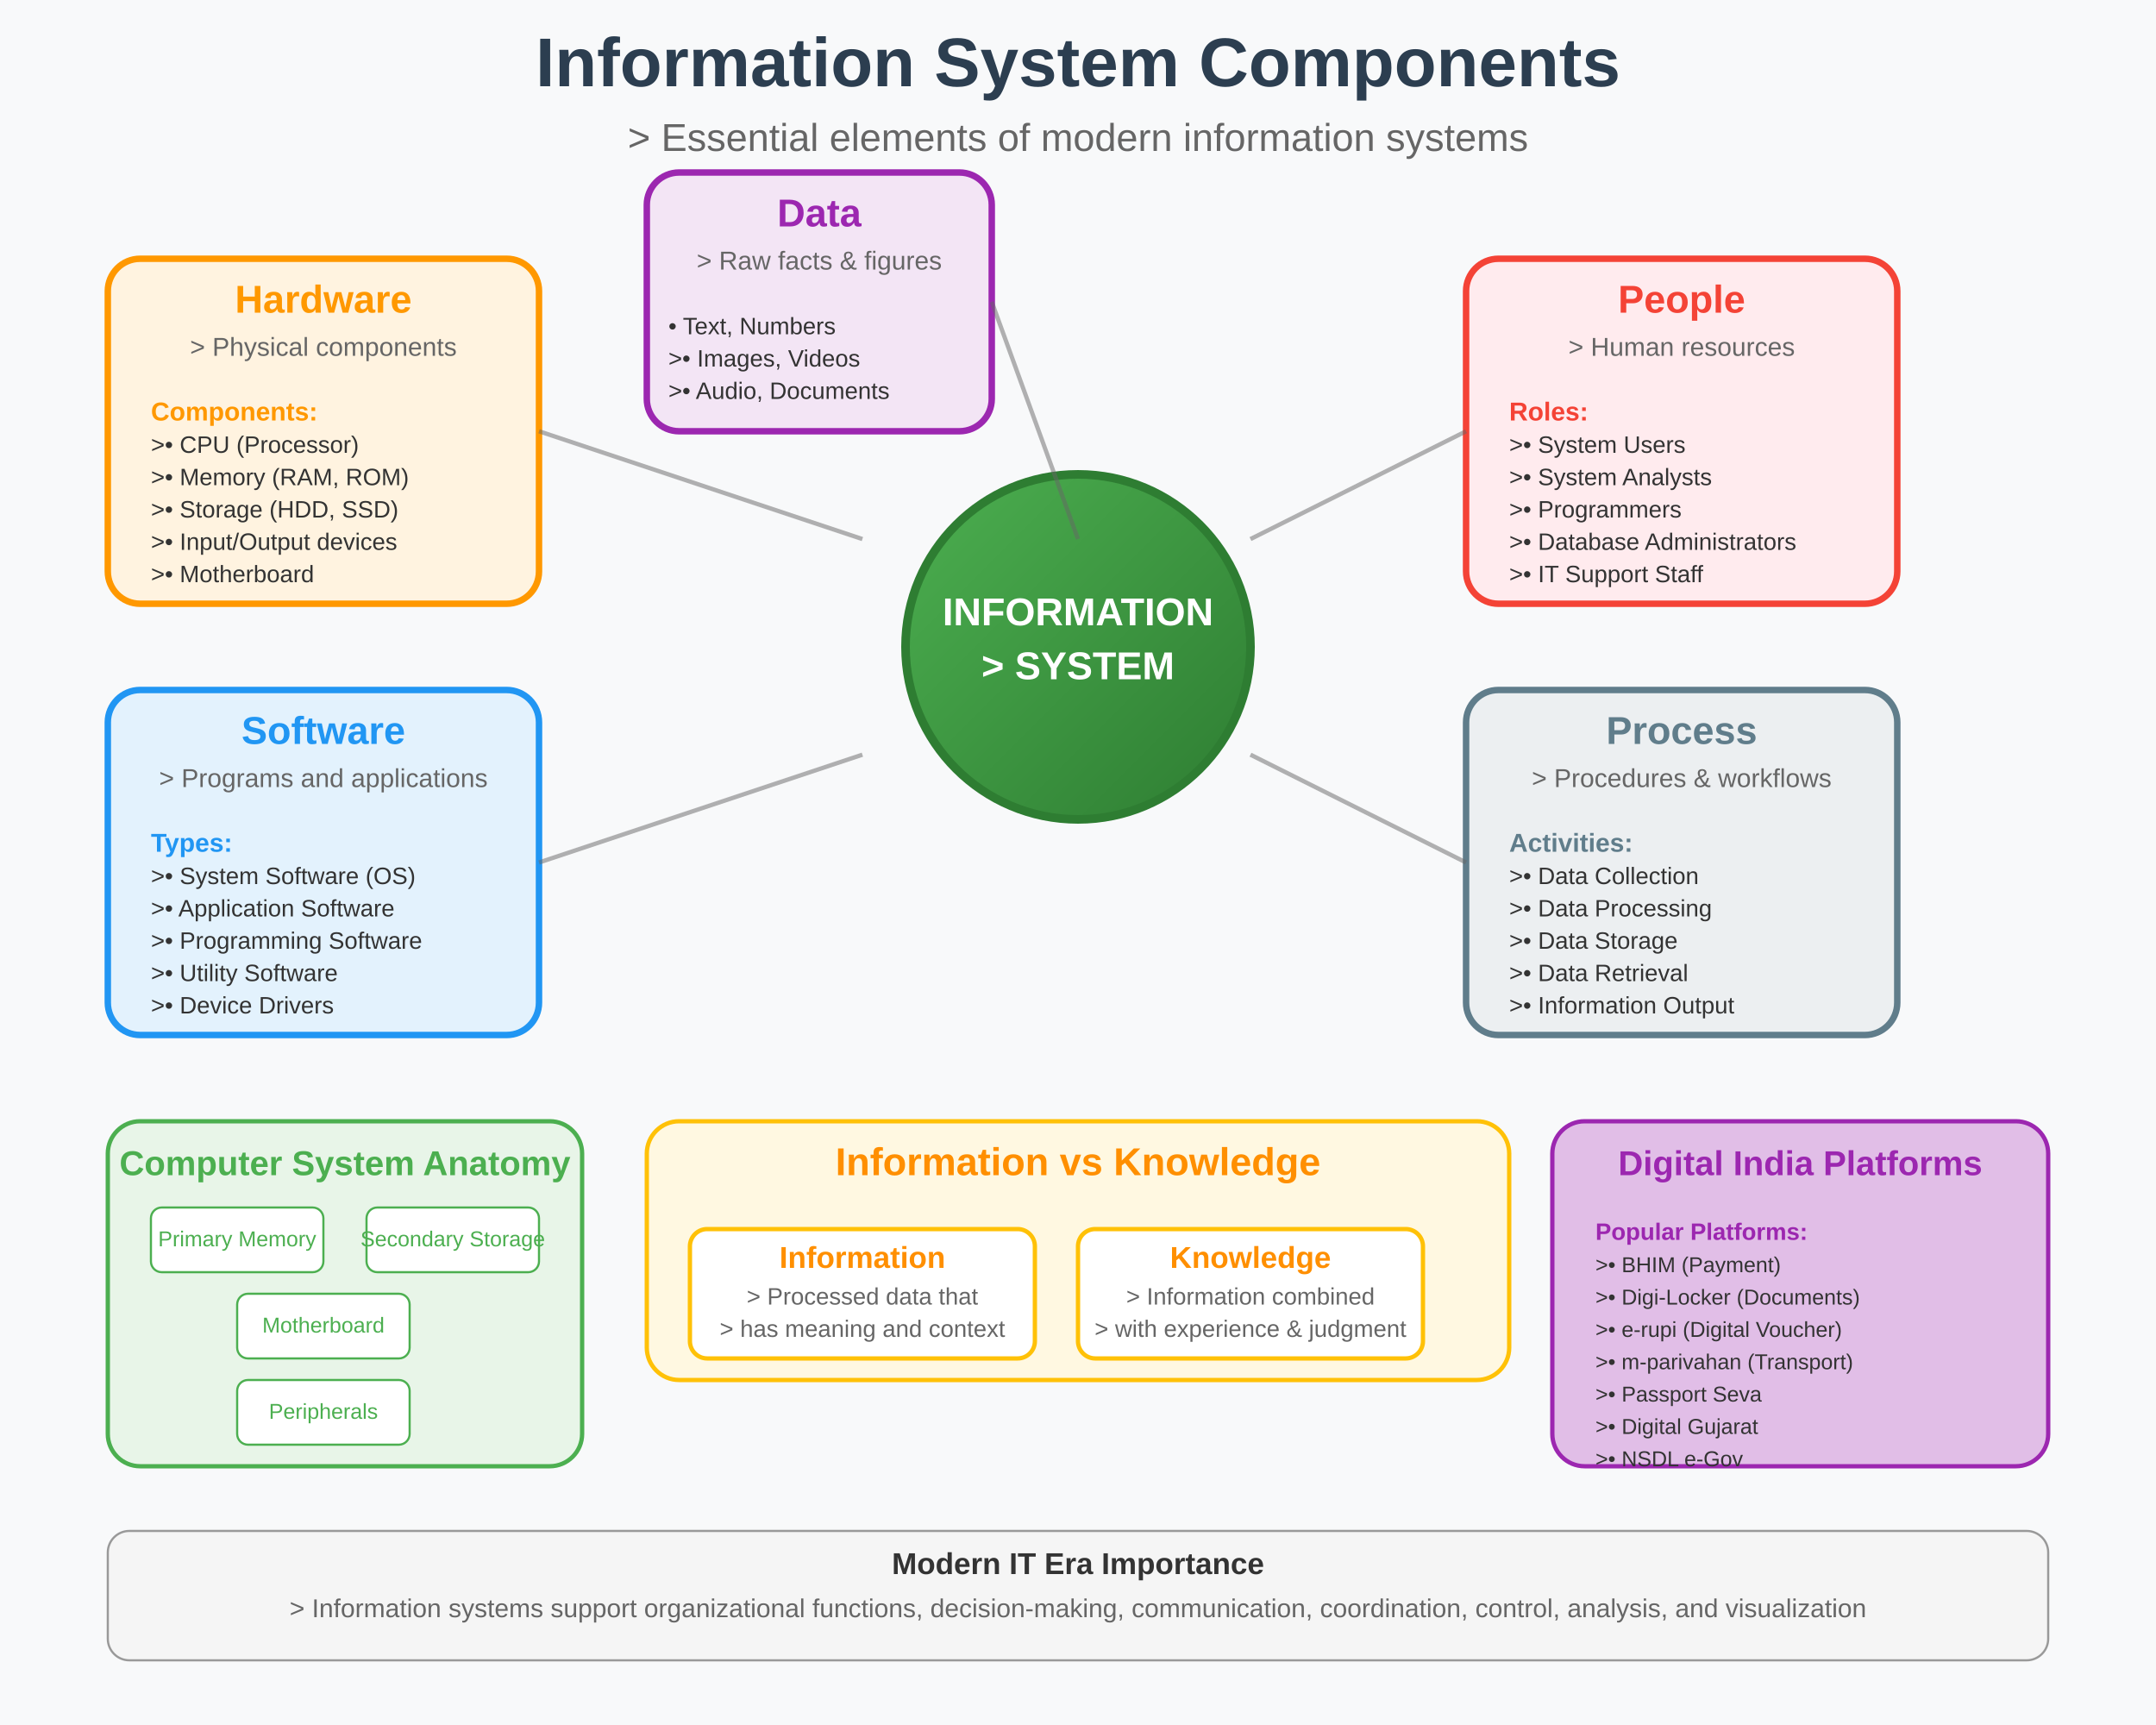
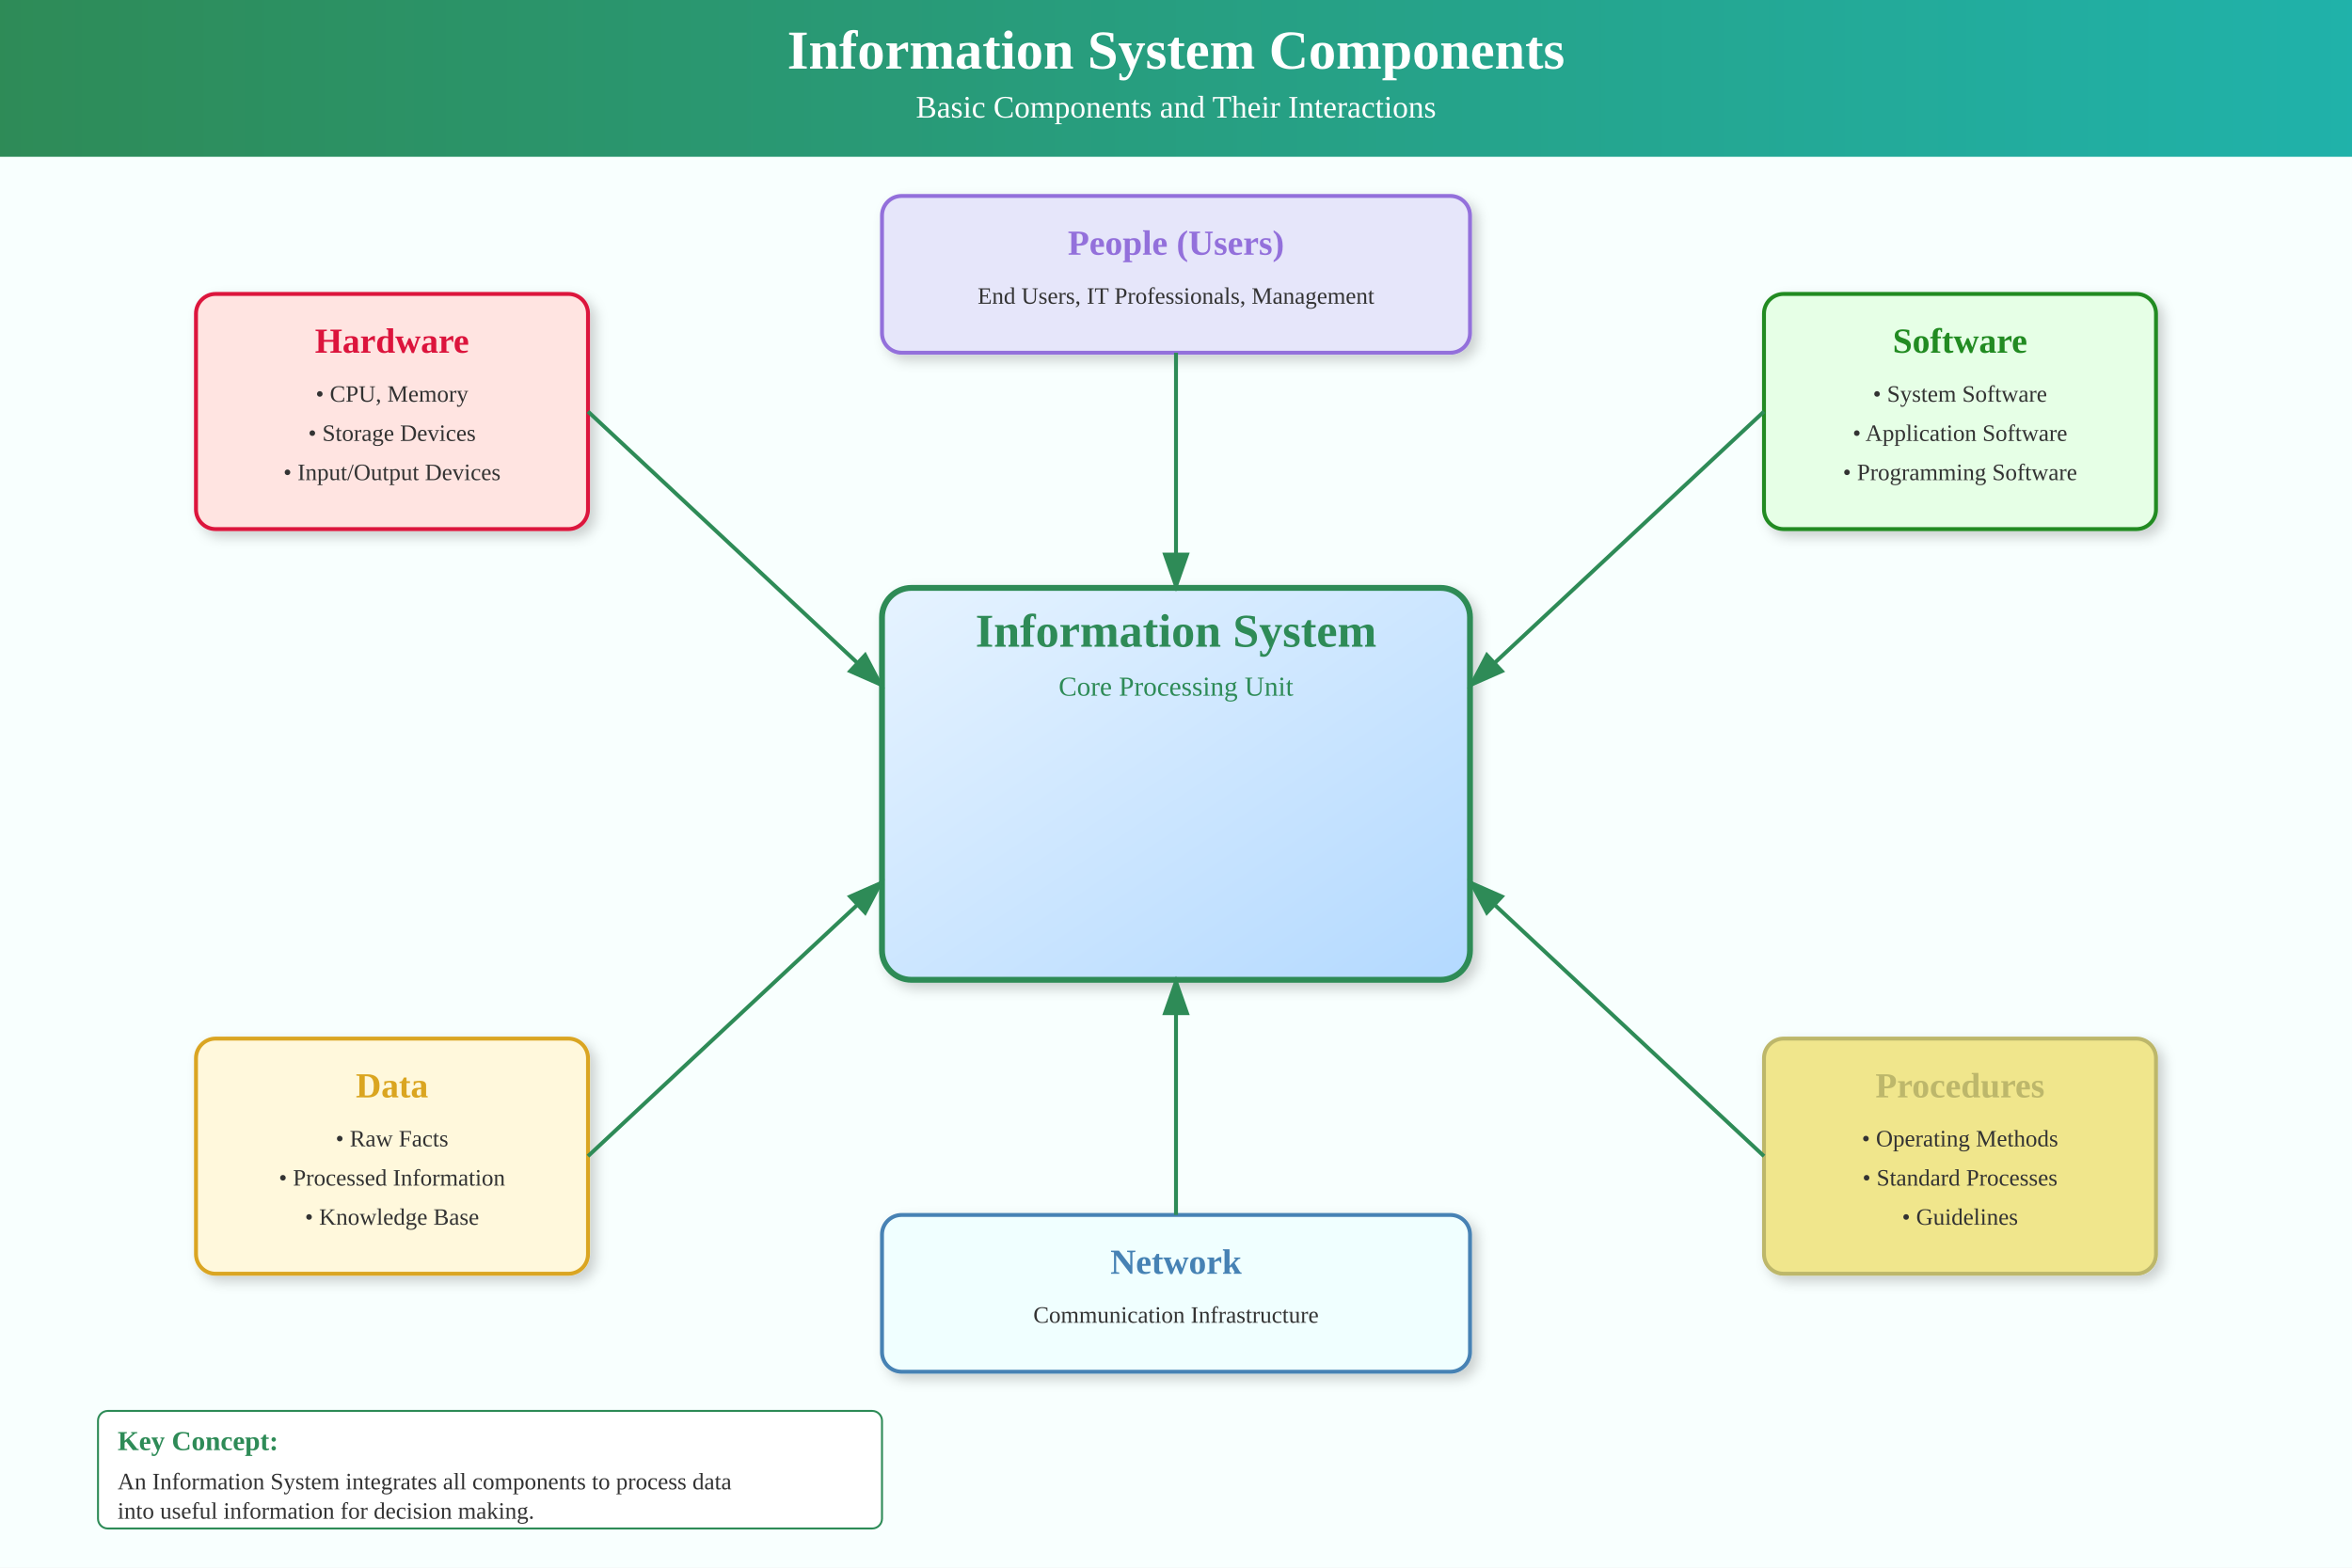
- <svg xmlns="http://www.w3.org/2000/svg" viewBox="0 0 1000 800">&gt;
+ <svg xmlns="http://www.w3.org/2000/svg" viewBox="0 0 1200 800">
  <defs>
-     <linearGradient id="isGrad" x1="0%" y1="0%" x2="100%" y2="100%">
-       <stop offset="0%" style="stop-color:#4CAF50;stop-opacity:1" />
-       <stop offset="100%" style="stop-color:#2E7D32;stop-opacity:1" />
+     <linearGradient id="headerGrad" x1="0%" y1="0%" x2="100%" y2="0%">
+       <stop offset="0%" style="stop-color:#2E8B57;stop-opacity:1" />
+       <stop offset="100%" style="stop-color:#20B2AA;stop-opacity:1" />
    </linearGradient>
-     <linearGradient id="hardwareGrad" x1="0%" y1="0%" x2="100%" y2="100%">&gt;
-       <stop offset="0%" style="stop-color:#FF9800;stop-opacity:1" />
-       <stop offset="100%" style="stop-color:#E65100;stop-opacity:1" />
+     <linearGradient id="componentGrad" x1="0%" y1="0%" x2="100%" y2="100%">
+       <stop offset="0%" style="stop-color:#E6F3FF;stop-opacity:1" />
+       <stop offset="100%" style="stop-color:#B3D9FF;stop-opacity:1" />
    </linearGradient>
-     <linearGradient id="softwareGrad" x1="0%" y1="0%" x2="100%" y2="100%">&gt;
-       <stop offset="0%" style="stop-color:#2196F3;stop-opacity:1" />
-       <stop offset="100%" style="stop-color:#0D47A1;stop-opacity:1" />
-     </linearGradient>
-     <linearGradient id="dataGrad" x1="0%" y1="0%" x2="100%" y2="100%">&gt;
-       <stop offset="0%" style="stop-color:#9C27B0;stop-opacity:1" />
-       <stop offset="100%" style="stop-color:#4A148C;stop-opacity:1" />
-     </linearGradient>
-     <linearGradient id="peopleGrad" x1="0%" y1="0%" x2="100%" y2="100%">&gt;
-       <stop offset="0%" style="stop-color:#F44336;stop-opacity:1" />
-       <stop offset="100%" style="stop-color:#B71C1C;stop-opacity:1" />
-     </linearGradient>
-     <linearGradient id="processGrad" x1="0%" y1="0%" x2="100%" y2="100%">&gt;
-       <stop offset="0%" style="stop-color:#607D8B;stop-opacity:1" />
-       <stop offset="100%" style="stop-color:#37474F;stop-opacity:1" />
-     </linearGradient>
-     <marker id="arrowhead" markerWidth="10" markerHeight="7" refX="9" refY="3.5" orient="auto">&gt;
-       <polygon points="0 0, 10 3.5, 0 7" fill="#666" />
+     <filter id="shadow" x="-20%" y="-20%" width="140%" height="140%">
+       <feDropShadow dx="3" dy="3" stdDeviation="3" flood-color="#00000030" />
+     </filter>
+     <marker id="arrowhead" markerWidth="10" markerHeight="7" refX="9" refY="3.5" orient="auto">
+       <polygon points="0 0, 10 3.5, 0 7" fill="#2E8B57" />
    </marker>
-   </defs>&gt;
- 
-   
-   <rect width="1000" height="800" fill="#F8F9FA" />
-   <text x="500" y="40" font-family="Arial, sans-serif" font-size="32" font-weight="bold" text-anchor="middle" fill="#2C3E50">
-     Information System Components
-   </text>
-   <text x="500" y="70" font-family="Arial, sans-serif" font-size="18" text-anchor="middle" fill="#666">&gt;
-     Essential elements of modern information systems
-   </text>
- 
-   &gt;
-   <g transform="translate(400, 200)">
-     <circle cx="100" cy="100" r="80" fill="url(#isGrad)" stroke="#2E7D32" stroke-width="4" />
-     <text x="100" y="90" font-family="Arial, sans-serif" font-size="18" font-weight="bold" text-anchor="middle" fill="white">
-       INFORMATION
-     </text>
-     <text x="100" y="115" font-family="Arial, sans-serif" font-size="18" font-weight="bold" text-anchor="middle" fill="white">&gt;
-       SYSTEM
-     </text>
-   </g>&gt;
- 
-   
-   <g transform="translate(50, 120)">
-     <rect x="0" y="0" width="200" height="160" rx="15" fill="#FFF3E0" stroke="#FF9800" stroke-width="3" />
-     <text x="100" y="25" font-family="Arial, sans-serif" font-size="18" font-weight="bold" text-anchor="middle" fill="#FF9800">
-       Hardware
-     </text>
-     <text x="100" y="45" font-family="Arial, sans-serif" font-size="12" text-anchor="middle" fill="#666">&gt;
-       Physical components
-     </text>
- 
-     &gt;
-     <g transform="translate(20, 60)">
-       <text x="0" y="15" font-family="Arial, sans-serif" font-size="12" font-weight="bold" fill="#FF9800">Components:</text>
-       <text x="0" y="30" font-family="Arial, sans-serif" font-size="11" fill="#333">&gt;• CPU (Processor)</text>
-       <text x="0" y="45" font-family="Arial, sans-serif" font-size="11" fill="#333">&gt;• Memory (RAM, ROM)</text>
-       <text x="0" y="60" font-family="Arial, sans-serif" font-size="11" fill="#333">&gt;• Storage (HDD, SSD)</text>
-       <text x="0" y="75" font-family="Arial, sans-serif" font-size="11" fill="#333">&gt;• Input/Output devices</text>
-       <text x="0" y="90" font-family="Arial, sans-serif" font-size="11" fill="#333">&gt;• Motherboard</text>
-     </g>&gt;
-   </g>
- 
-   &gt;
-   <g transform="translate(50, 320)">
-     <rect x="0" y="0" width="200" height="160" rx="15" fill="#E3F2FD" stroke="#2196F3" stroke-width="3" />
-     <text x="100" y="25" font-family="Arial, sans-serif" font-size="18" font-weight="bold" text-anchor="middle" fill="#2196F3">
-       Software
-     </text>
-     <text x="100" y="45" font-family="Arial, sans-serif" font-size="12" text-anchor="middle" fill="#666">&gt;
-       Programs and applications
-     </text>
- 
-     &gt;
-     <g transform="translate(20, 60)">
-       <text x="0" y="15" font-family="Arial, sans-serif" font-size="12" font-weight="bold" fill="#2196F3">Types:</text>
-       <text x="0" y="30" font-family="Arial, sans-serif" font-size="11" fill="#333">&gt;• System Software (OS)</text>
-       <text x="0" y="45" font-family="Arial, sans-serif" font-size="11" fill="#333">&gt;• Application Software</text>
-       <text x="0" y="60" font-family="Arial, sans-serif" font-size="11" fill="#333">&gt;• Programming Software</text>
-       <text x="0" y="75" font-family="Arial, sans-serif" font-size="11" fill="#333">&gt;• Utility Software</text>
-       <text x="0" y="90" font-family="Arial, sans-serif" font-size="11" fill="#333">&gt;• Device Drivers</text>
-     </g>&gt;
-   </g>
- 
-   &gt;
-   <g transform="translate(300, 80)">
-     <rect x="0" y="0" width="160" height="120" rx="15" fill="#F3E5F5" stroke="#9C27B0" stroke-width="3" />
-     <text x="80" y="25" font-family="Arial, sans-serif" font-size="18" font-weight="bold" text-anchor="middle" fill="#9C27B0">
-       Data
-     </text>
-     <text x="80" y="45" font-family="Arial, sans-serif" font-size="12" text-anchor="middle" fill="#666">&gt;
-       Raw facts &amp; figures
-     </text>
- 
-     &gt;
-     <g transform="translate(10, 60)">
-       <text x="0" y="15" font-family="Arial, sans-serif" font-size="11" fill="#333">• Text, Numbers</text>
-       <text x="0" y="30" font-family="Arial, sans-serif" font-size="11" fill="#333">&gt;• Images, Videos</text>
-       <text x="0" y="45" font-family="Arial, sans-serif" font-size="11" fill="#333">&gt;• Audio, Documents</text>
-     </g>&gt;
-   </g>
- 
-   &gt;
-   <g transform="translate(680, 120)">
-     <rect x="0" y="0" width="200" height="160" rx="15" fill="#FFEBEE" stroke="#F44336" stroke-width="3" />
-     <text x="100" y="25" font-family="Arial, sans-serif" font-size="18" font-weight="bold" text-anchor="middle" fill="#F44336">
-       People
-     </text>
-     <text x="100" y="45" font-family="Arial, sans-serif" font-size="12" text-anchor="middle" fill="#666">&gt;
-       Human resources
-     </text>
- 
-     &gt;
-     <g transform="translate(20, 60)">
-       <text x="0" y="15" font-family="Arial, sans-serif" font-size="12" font-weight="bold" fill="#F44336">Roles:</text>
-       <text x="0" y="30" font-family="Arial, sans-serif" font-size="11" fill="#333">&gt;• System Users</text>
-       <text x="0" y="45" font-family="Arial, sans-serif" font-size="11" fill="#333">&gt;• System Analysts</text>
-       <text x="0" y="60" font-family="Arial, sans-serif" font-size="11" fill="#333">&gt;• Programmers</text>
-       <text x="0" y="75" font-family="Arial, sans-serif" font-size="11" fill="#333">&gt;• Database Administrators</text>
-       <text x="0" y="90" font-family="Arial, sans-serif" font-size="11" fill="#333">&gt;• IT Support Staff</text>
-     </g>&gt;
-   </g>
- 
-   &gt;
-   <g transform="translate(680, 320)">
-     <rect x="0" y="0" width="200" height="160" rx="15" fill="#ECEFF1" stroke="#607D8B" stroke-width="3" />
-     <text x="100" y="25" font-family="Arial, sans-serif" font-size="18" font-weight="bold" text-anchor="middle" fill="#607D8B">
-       Process
-     </text>
-     <text x="100" y="45" font-family="Arial, sans-serif" font-size="12" text-anchor="middle" fill="#666">&gt;
-       Procedures &amp; workflows
-     </text>
- 
-     &gt;
-     <g transform="translate(20, 60)">
-       <text x="0" y="15" font-family="Arial, sans-serif" font-size="12" font-weight="bold" fill="#607D8B">Activities:</text>
-       <text x="0" y="30" font-family="Arial, sans-serif" font-size="11" fill="#333">&gt;• Data Collection</text>
-       <text x="0" y="45" font-family="Arial, sans-serif" font-size="11" fill="#333">&gt;• Data Processing</text>
-       <text x="0" y="60" font-family="Arial, sans-serif" font-size="11" fill="#333">&gt;• Data Storage</text>
-       <text x="0" y="75" font-family="Arial, sans-serif" font-size="11" fill="#333">&gt;• Data Retrieval</text>
-       <text x="0" y="90" font-family="Arial, sans-serif" font-size="11" fill="#333">&gt;• Information Output</text>
-     </g>&gt;
-   </g>
- 
-   &gt;
-   <g transform="translate(300, 520)">
-     <rect x="0" y="0" width="400" height="120" rx="15" fill="#FFF8E1" stroke="#FFC107" stroke-width="2" />
-     <text x="200" y="25" font-family="Arial, sans-serif" font-size="18" font-weight="bold" text-anchor="middle" fill="#FF8F00">
-       Information vs Knowledge
-     </text>
- 
-     &gt;
-     <g transform="translate(20, 50)">
-       <rect x="0" y="0" width="160" height="60" rx="8" fill="white" stroke="#FFC107" stroke-width="2" />
-       <text x="80" y="18" font-family="Arial, sans-serif" font-size="14" font-weight="bold" text-anchor="middle" fill="#FF8F00">
-         Information
-       </text>
-       <text x="80" y="35" font-family="Arial, sans-serif" font-size="11" text-anchor="middle" fill="#666">&gt;
-         Processed data that
-       </text>
-       <text x="80" y="50" font-family="Arial, sans-serif" font-size="11" text-anchor="middle" fill="#666">&gt;
-         has meaning and context
-       </text>
-     </g>&gt;
- 
-     
-     <g transform="translate(200, 50)">
-       <rect x="0" y="0" width="160" height="60" rx="8" fill="white" stroke="#FFC107" stroke-width="2" />
-       <text x="80" y="18" font-family="Arial, sans-serif" font-size="14" font-weight="bold" text-anchor="middle" fill="#FF8F00">
-         Knowledge
-       </text>
-       <text x="80" y="35" font-family="Arial, sans-serif" font-size="11" text-anchor="middle" fill="#666">&gt;
-         Information combined
-       </text>
-       <text x="80" y="50" font-family="Arial, sans-serif" font-size="11" text-anchor="middle" fill="#666">&gt;
-         with experience &amp; judgment
-       </text>
-     </g>&gt;
-   </g>
- 
-   &gt;
-   <g transform="translate(50, 520)">
-     <rect x="0" y="0" width="220" height="160" rx="15" fill="#E8F5E8" stroke="#4CAF50" stroke-width="2" />
-     <text x="110" y="25" font-family="Arial, sans-serif" font-size="16" font-weight="bold" text-anchor="middle" fill="#4CAF50">
-       Computer System Anatomy
-     </text>
-     <g transform="translate(20, 40)">&gt;
-       
-       <g transform="translate(0, 0)">
-         <rect x="0" y="0" width="80" height="30" rx="5" fill="white" stroke="#4CAF50" stroke-width="1" />
-         <text x="40" y="18" font-family="Arial, sans-serif" font-size="10" text-anchor="middle" fill="#4CAF50">Primary Memory</text>
-       </g>&gt;
- 
-       
-       <g transform="translate(100, 0)">
-         <rect x="0" y="0" width="80" height="30" rx="5" fill="white" stroke="#4CAF50" stroke-width="1" />
-         <text x="40" y="18" font-family="Arial, sans-serif" font-size="10" text-anchor="middle" fill="#4CAF50">Secondary Storage</text>
-       </g>&gt;
- 
-       
-       <g transform="translate(40, 40)">
-         <rect x="0" y="0" width="80" height="30" rx="5" fill="white" stroke="#4CAF50" stroke-width="1" />
-         <text x="40" y="18" font-family="Arial, sans-serif" font-size="10" text-anchor="middle" fill="#4CAF50">Motherboard</text>
-       </g>&gt;
- 
-       
-       <g transform="translate(40, 80)">
-         <rect x="0" y="0" width="80" height="30" rx="5" fill="white" stroke="#4CAF50" stroke-width="1" />
-         <text x="40" y="18" font-family="Arial, sans-serif" font-size="10" text-anchor="middle" fill="#4CAF50">Peripherals</text>
-       </g>&gt;
-     </g>
-   </g>&gt;
- 
-   
-   <g transform="translate(720, 520)">
-     <rect x="0" y="0" width="230" height="160" rx="15" fill="#E1BEE7" stroke="#9C27B0" stroke-width="2" />
-     <text x="115" y="25" font-family="Arial, sans-serif" font-size="16" font-weight="bold" text-anchor="middle" fill="#9C27B0">
-       Digital India Platforms
-     </text>
-     <g transform="translate(20, 40)">&gt;
-       <text x="0" y="15" font-family="Arial, sans-serif" font-size="11" font-weight="bold" fill="#9C27B0">Popular Platforms:</text>
-       <text x="0" y="30" font-family="Arial, sans-serif" font-size="10" fill="#333">&gt;• BHIM (Payment)</text>
-       <text x="0" y="45" font-family="Arial, sans-serif" font-size="10" fill="#333">&gt;• Digi-Locker (Documents)</text>
-       <text x="0" y="60" font-family="Arial, sans-serif" font-size="10" fill="#333">&gt;• e-rupi (Digital Voucher)</text>
-       <text x="0" y="75" font-family="Arial, sans-serif" font-size="10" fill="#333">&gt;• m-parivahan (Transport)</text>
-       <text x="0" y="90" font-family="Arial, sans-serif" font-size="10" fill="#333">&gt;• Passport Seva</text>
-       <text x="0" y="105" font-family="Arial, sans-serif" font-size="10" fill="#333">&gt;• Digital Gujarat</text>
-       <text x="0" y="120" font-family="Arial, sans-serif" font-size="10" fill="#333">&gt;• NSDL e-Gov</text>
-     </g>&gt;
-   </g>
- 
-   &gt;
-   <line x1="250" y1="200" x2="400" y2="250" stroke="#666" stroke-width="2" opacity="0.5" />
-   <line x1="250" y1="400" x2="400" y2="350" stroke="#666" stroke-width="2" opacity="0.5" />
-   <line x1="460" y1="140" x2="500" y2="250" stroke="#666" stroke-width="2" opacity="0.5" />
-   <line x1="680" y1="200" x2="580" y2="250" stroke="#666" stroke-width="2" opacity="0.5" />
-   <line x1="680" y1="400" x2="580" y2="350" stroke="#666" stroke-width="2" opacity="0.5" />
-   <g transform="translate(50, 710)">
-     <rect x="0" y="0" width="900" height="60" rx="10" fill="#F5F5F5" stroke="#999" stroke-width="1" />
-     <text x="450" y="20" font-family="Arial, sans-serif" font-size="14" font-weight="bold" text-anchor="middle" fill="#333">
-       Modern IT Era Importance
-     </text>
-     <text x="450" y="40" font-family="Arial, sans-serif" font-size="12" text-anchor="middle" fill="#666">&gt;
-       Information systems support organizational functions, decision-making, communication, coordination, control, analysis, and visualization
-     </text>
-   </g>&gt;
+   </defs>
+   <rect width="1200" height="800" fill="#F8FFFE" />
+   <rect x="0" y="0" width="1200" height="80" fill="url(#headerGrad)" />
+   <text x="600" y="35" text-anchor="middle" fill="white" font-size="28" font-weight="bold">Information System Components</text>
+   <text x="600" y="60" text-anchor="middle" fill="white" font-size="16">Basic Components and Their Interactions</text>
+   <rect x="450" y="300" width="300" height="200" rx="15" fill="url(#componentGrad)" stroke="#2E8B57" stroke-width="3" filter="url(#shadow)" />
+   <text x="600" y="330" text-anchor="middle" fill="#2E8B57" font-size="24" font-weight="bold">Information System</text>
+   <text x="600" y="355" text-anchor="middle" fill="#2E8B57" font-size="14">Core Processing Unit</text>
+   <rect x="100" y="150" width="200" height="120" rx="10" fill="#FFE4E1" stroke="#DC143C" stroke-width="2" filter="url(#shadow)" />
+   <text x="200" y="180" text-anchor="middle" fill="#DC143C" font-size="18" font-weight="bold">Hardware</text>
+   <text x="200" y="205" text-anchor="middle" fill="#333" font-size="12">• CPU, Memory</text>
+   <text x="200" y="225" text-anchor="middle" fill="#333" font-size="12">• Storage Devices</text>
+   <text x="200" y="245" text-anchor="middle" fill="#333" font-size="12">• Input/Output Devices</text>
+   <rect x="900" y="150" width="200" height="120" rx="10" fill="#E6FFE6" stroke="#228B22" stroke-width="2" filter="url(#shadow)" />
+   <text x="1000" y="180" text-anchor="middle" fill="#228B22" font-size="18" font-weight="bold">Software</text>
+   <text x="1000" y="205" text-anchor="middle" fill="#333" font-size="12">• System Software</text>
+   <text x="1000" y="225" text-anchor="middle" fill="#333" font-size="12">• Application Software</text>
+   <text x="1000" y="245" text-anchor="middle" fill="#333" font-size="12">• Programming Software</text>
+   <rect x="100" y="530" width="200" height="120" rx="10" fill="#FFF8DC" stroke="#DAA520" stroke-width="2" filter="url(#shadow)" />
+   <text x="200" y="560" text-anchor="middle" fill="#DAA520" font-size="18" font-weight="bold">Data</text>
+   <text x="200" y="585" text-anchor="middle" fill="#333" font-size="12">• Raw Facts</text>
+   <text x="200" y="605" text-anchor="middle" fill="#333" font-size="12">• Processed Information</text>
+   <text x="200" y="625" text-anchor="middle" fill="#333" font-size="12">• Knowledge Base</text>
+   <rect x="900" y="530" width="200" height="120" rx="10" fill="#F0E68C" stroke="#BDB76B" stroke-width="2" filter="url(#shadow)" />
+   <text x="1000" y="560" text-anchor="middle" fill="#BDB76B" font-size="18" font-weight="bold">Procedures</text>
+   <text x="1000" y="585" text-anchor="middle" fill="#333" font-size="12">• Operating Methods</text>
+   <text x="1000" y="605" text-anchor="middle" fill="#333" font-size="12">• Standard Processes</text>
+   <text x="1000" y="625" text-anchor="middle" fill="#333" font-size="12">• Guidelines</text>
+   <rect x="450" y="100" width="300" height="80" rx="10" fill="#E6E6FA" stroke="#9370DB" stroke-width="2" filter="url(#shadow)" />
+   <text x="600" y="130" text-anchor="middle" fill="#9370DB" font-size="18" font-weight="bold">People (Users)</text>
+   <text x="600" y="155" text-anchor="middle" fill="#333" font-size="12">End Users, IT Professionals, Management</text>
+   <rect x="450" y="620" width="300" height="80" rx="10" fill="#F0FFFF" stroke="#4682B4" stroke-width="2" filter="url(#shadow)" />
+   <text x="600" y="650" text-anchor="middle" fill="#4682B4" font-size="18" font-weight="bold">Network</text>
+   <text x="600" y="675" text-anchor="middle" fill="#333" font-size="12">Communication Infrastructure</text>
+   <path d="M300 210 L450 350" stroke="#2E8B57" stroke-width="2" marker-end="url(#arrowhead)" fill="none" />
+   <path d="M900 210 L750 350" stroke="#2E8B57" stroke-width="2" marker-end="url(#arrowhead)" fill="none" />
+   <path d="M300 590 L450 450" stroke="#2E8B57" stroke-width="2" marker-end="url(#arrowhead)" fill="none" />
+   <path d="M900 590 L750 450" stroke="#2E8B57" stroke-width="2" marker-end="url(#arrowhead)" fill="none" />
+   <path d="M600 180 L600 300" stroke="#2E8B57" stroke-width="2" marker-end="url(#arrowhead)" fill="none" />
+   <path d="M600 620 L600 500" stroke="#2E8B57" stroke-width="2" marker-end="url(#arrowhead)" fill="none" />
+   <rect x="50" y="720" width="400" height="60" rx="5" fill="white" stroke="#2E8B57" stroke-width="1" />
+   <text x="60" y="740" fill="#2E8B57" font-size="14" font-weight="bold">Key Concept:</text>
+   <text x="60" y="760" fill="#333" font-size="12">An Information System integrates all components to process data</text>
+   <text x="60" y="775" fill="#333" font-size="12">into useful information for decision making.</text>
</svg>
